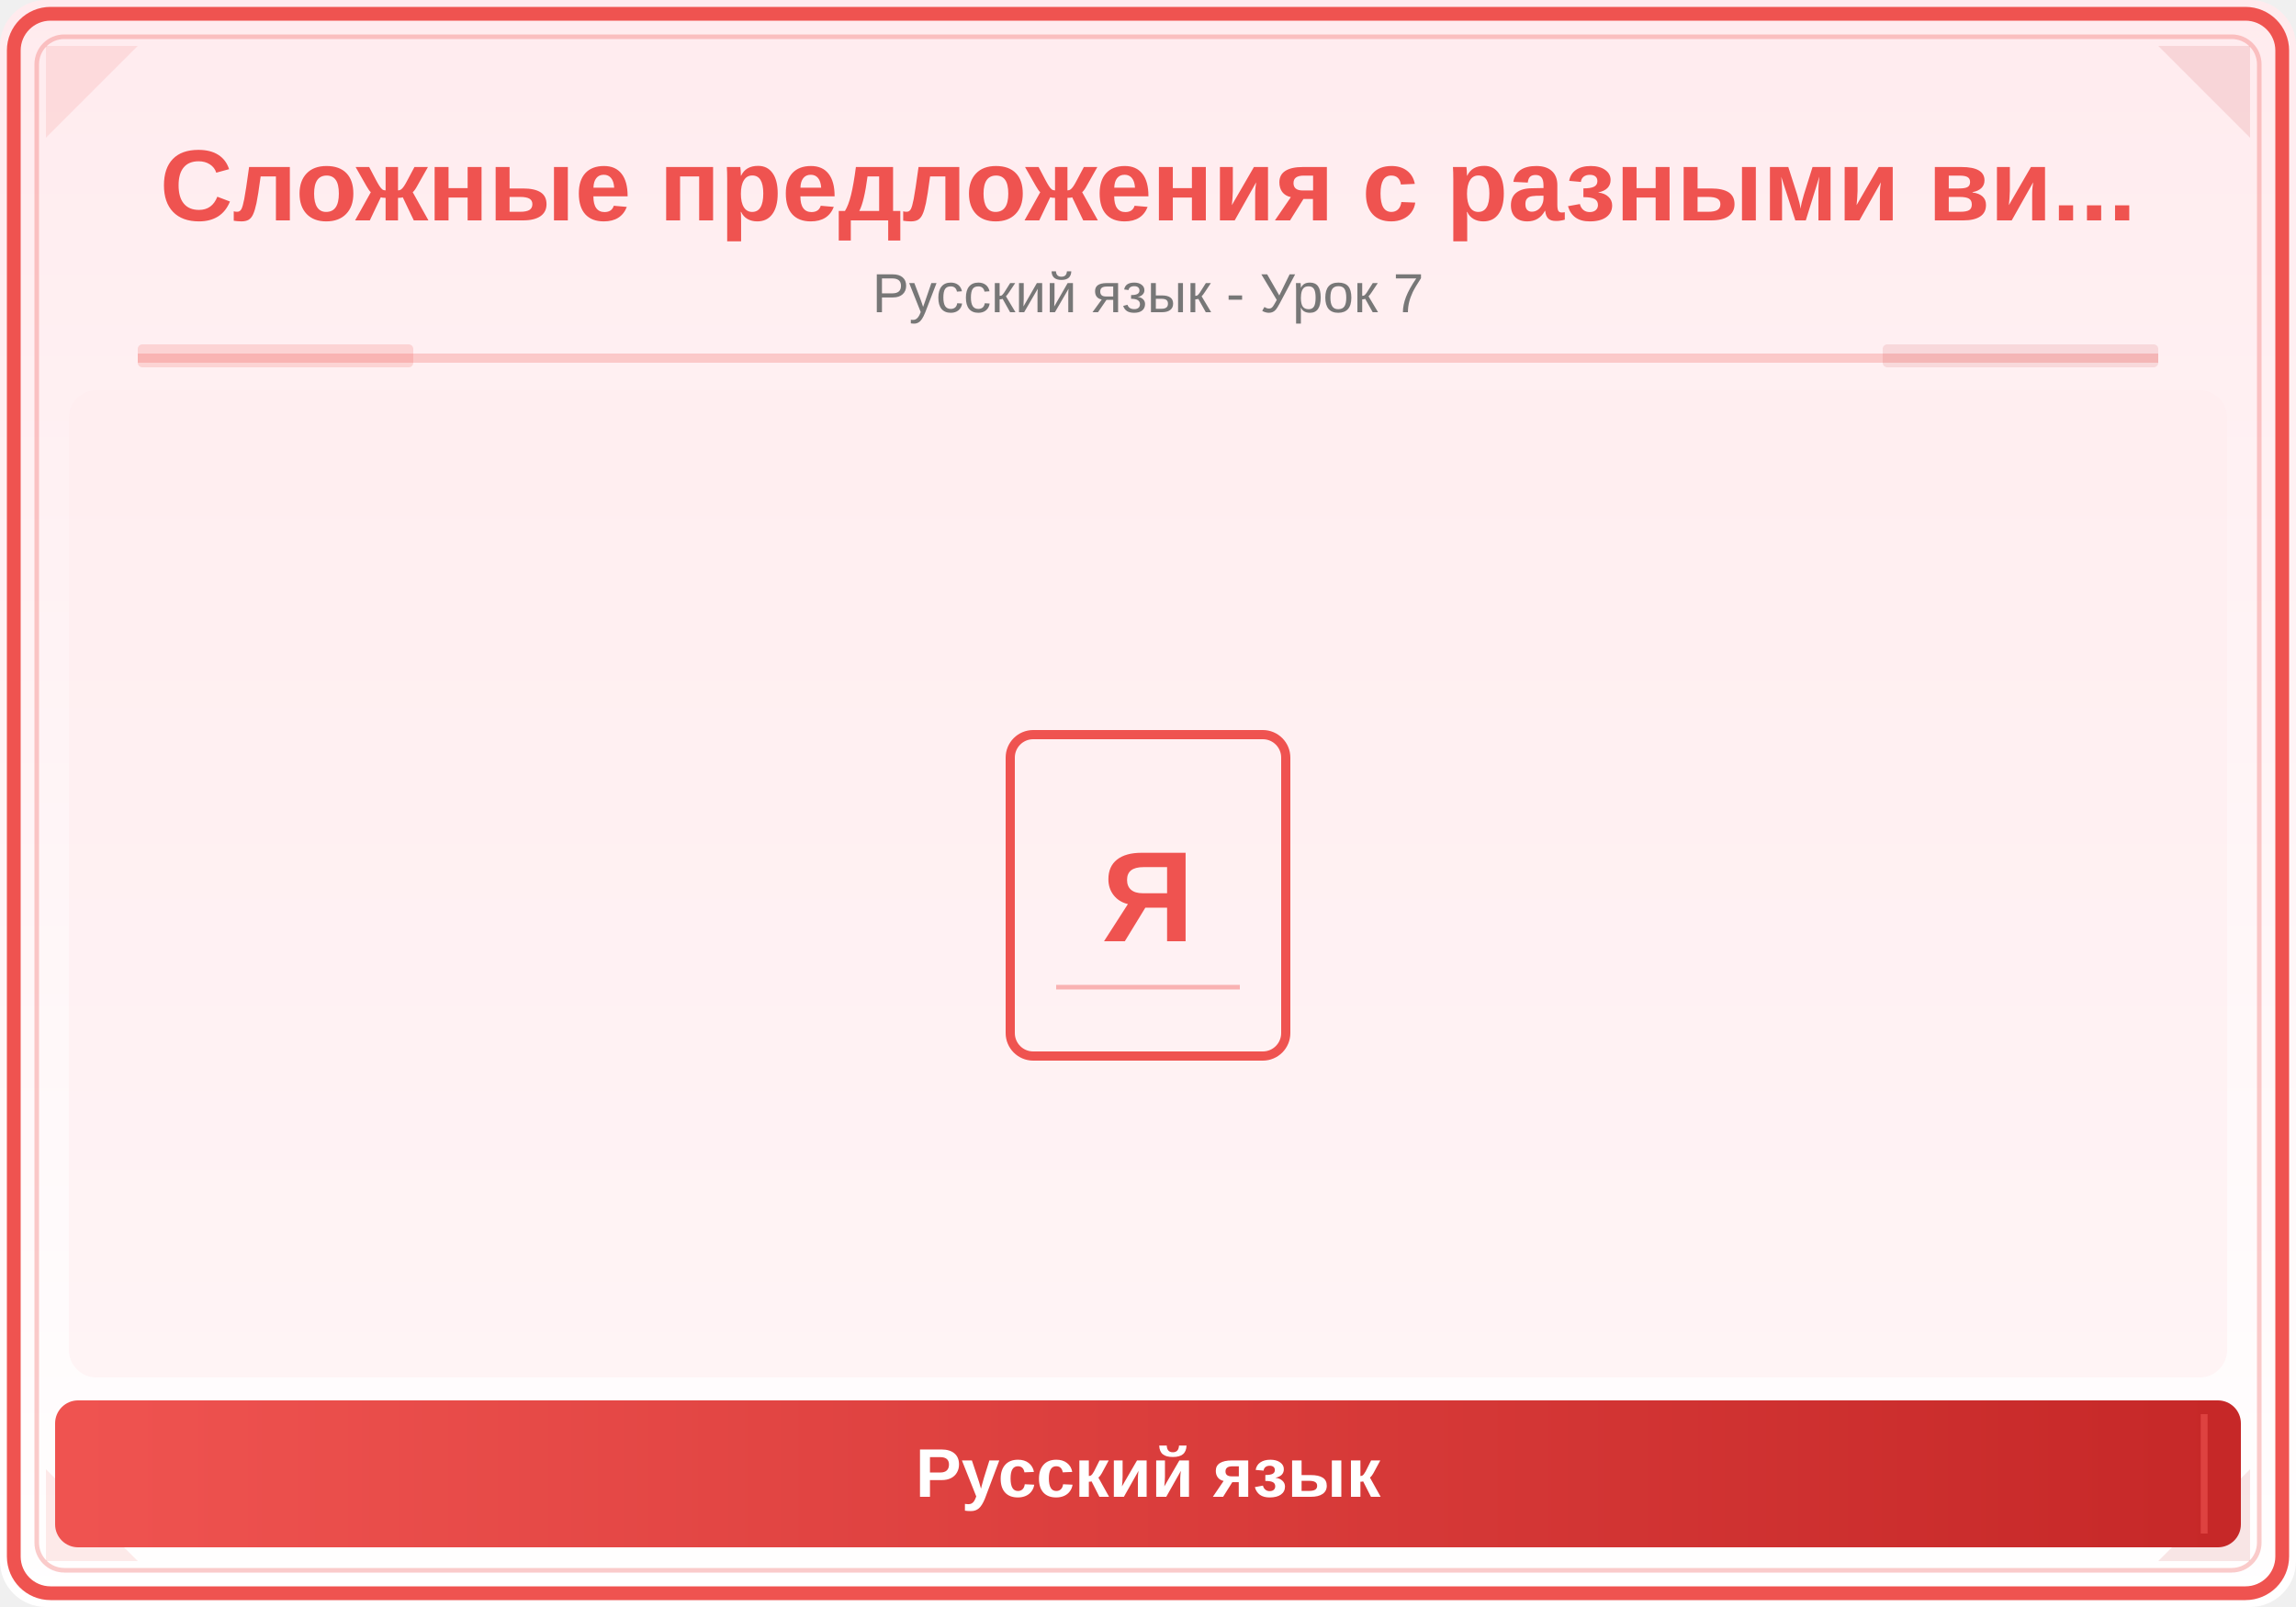
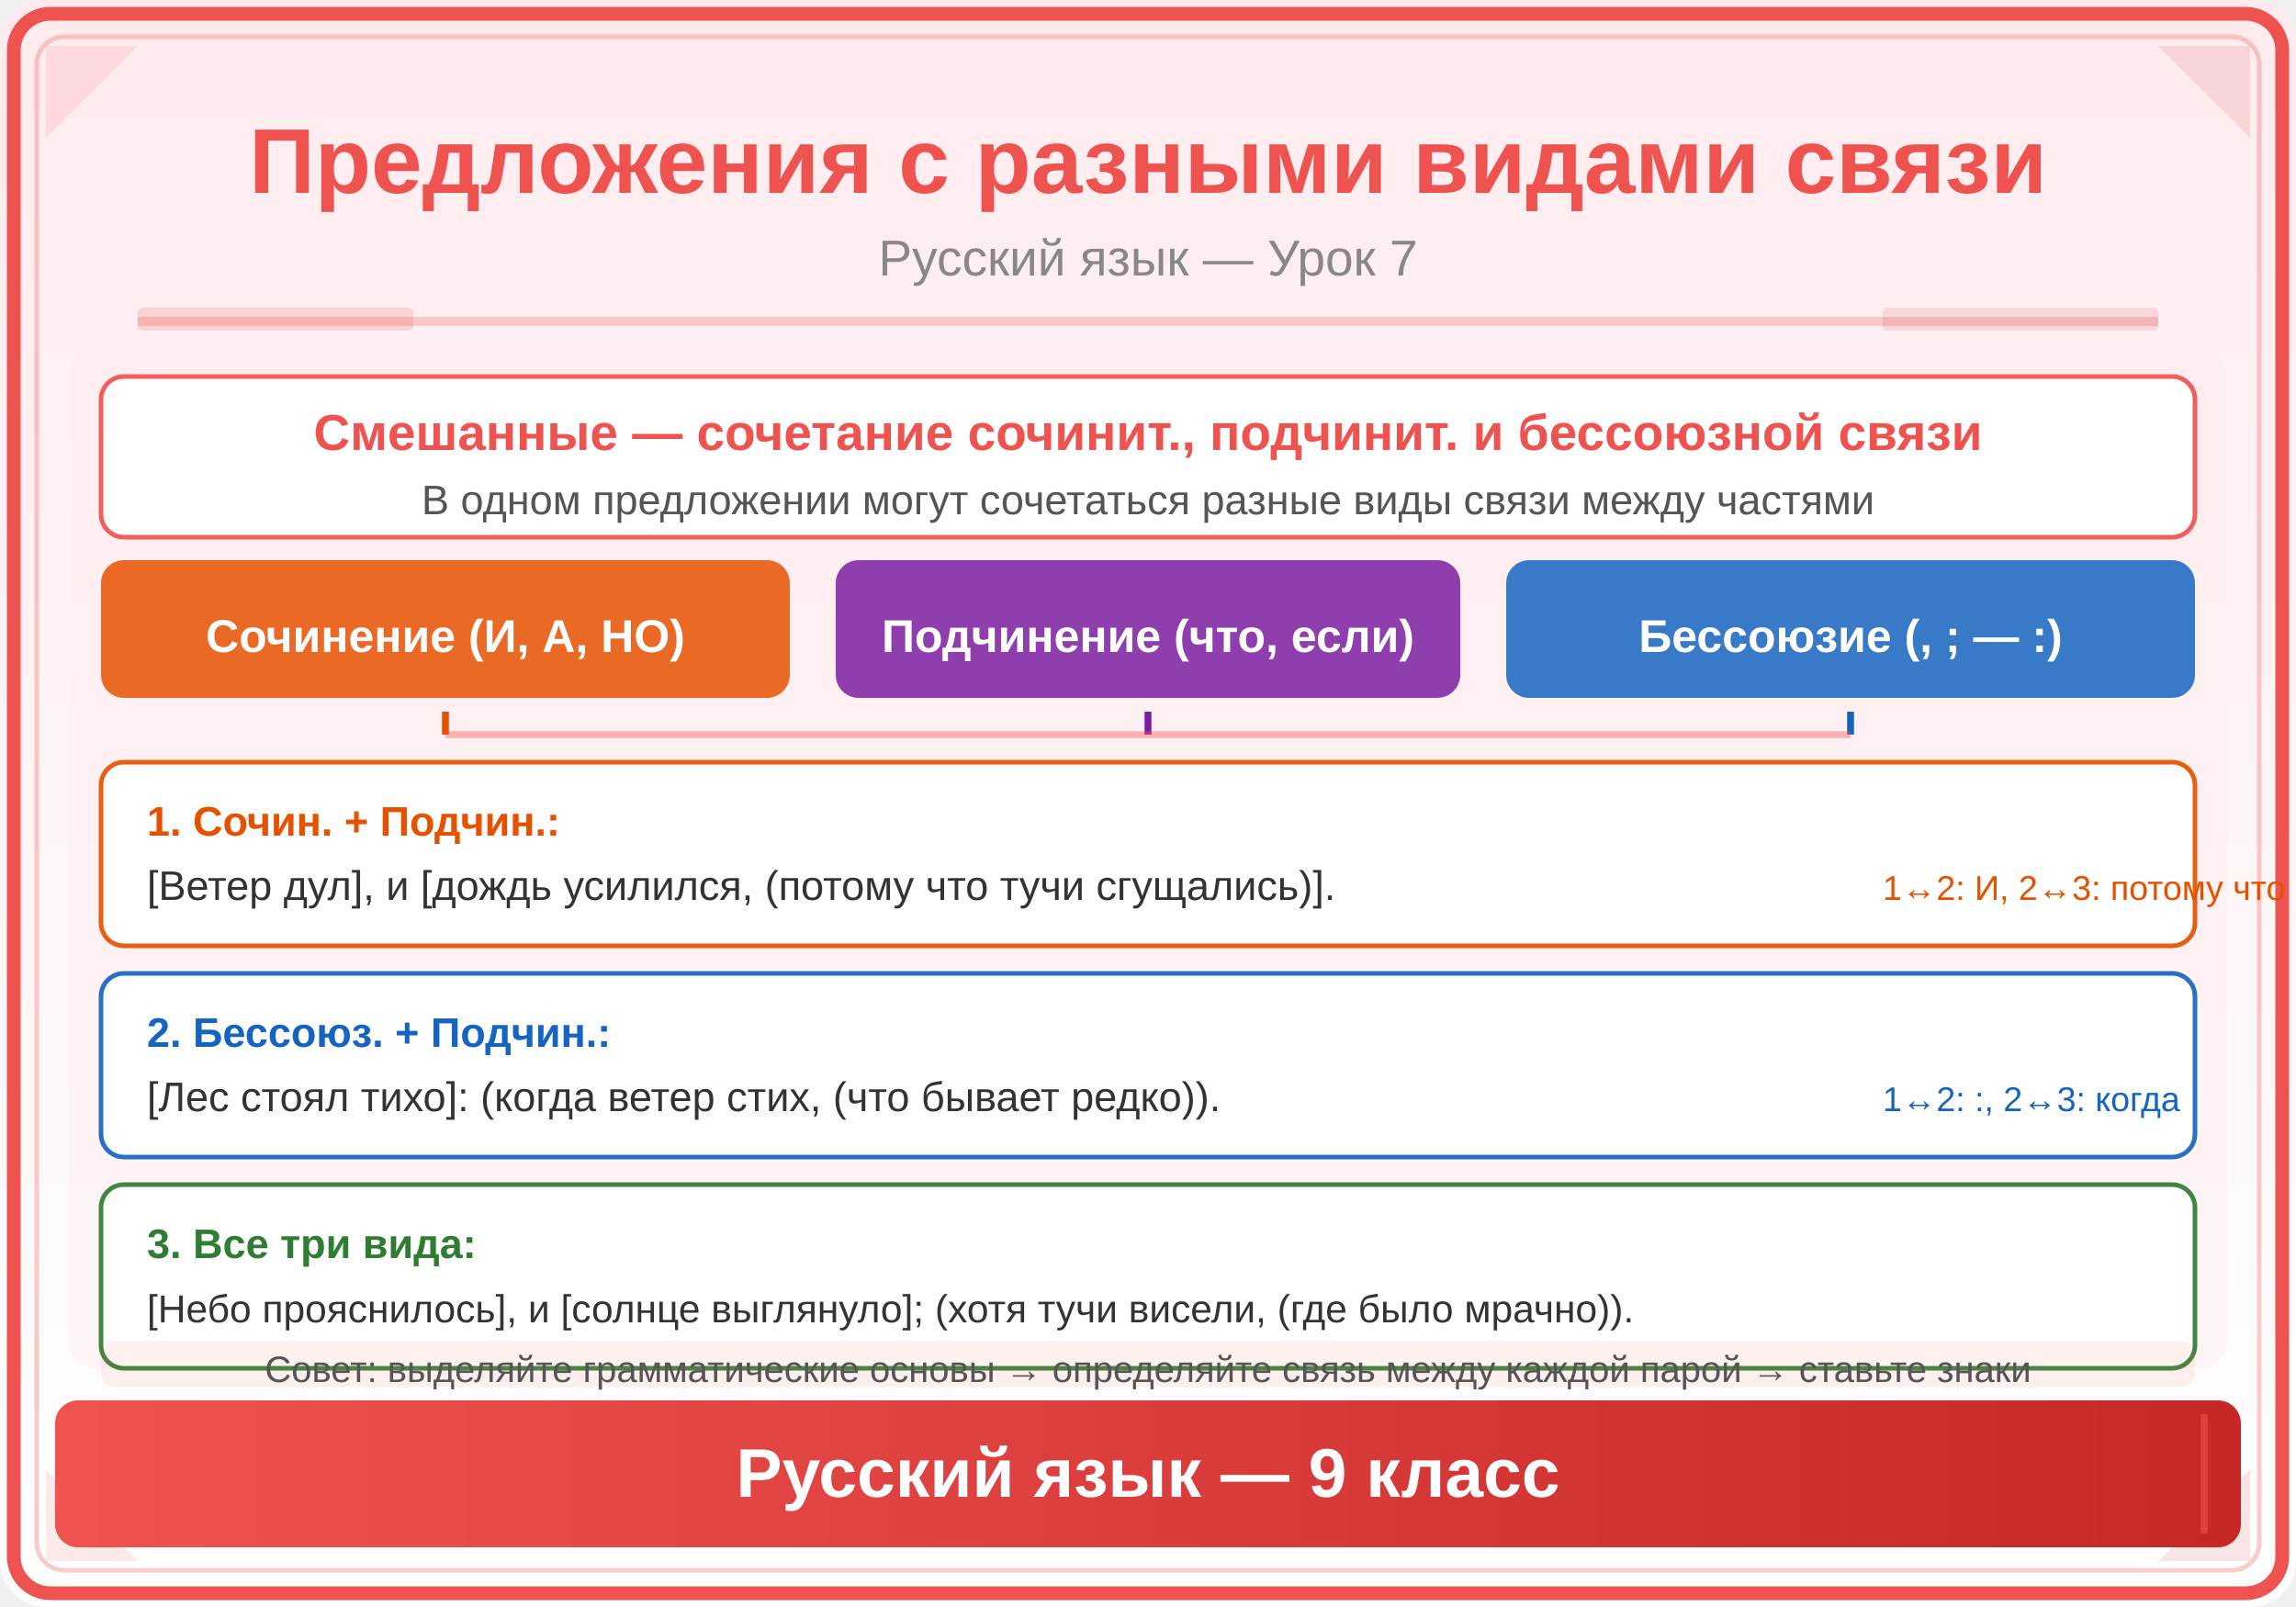
<svg xmlns="http://www.w3.org/2000/svg" viewBox="0 0 500 350">
  <defs>
    <linearGradient id="bg" x1="0" y1="0" x2="0" y2="1">
      <stop offset="0%" stop-color="#FFEBEE" />
      <stop offset="100%" stop-color="#FFFFFF" />
    </linearGradient>
    <linearGradient id="panel" x1="0" y1="0" x2="1" y2="0">
      <stop offset="0%" stop-color="#EF5350" />
      <stop offset="100%" stop-color="#C62828" />
    </linearGradient>
+     <linearGradient id="accent" x1="0" y1="0" x2="1" y2="1">
+       <stop offset="0%" stop-color="#EF9A9A" />
+       <stop offset="100%" stop-color="#EF5350" />
+     </linearGradient>
  </defs>
  <rect width="500" height="350" fill="url(#bg)" rx="10" />
  <rect x="3" y="3" width="494" height="344" rx="8" fill="none" stroke="#EF5350" stroke-width="3" />
  <rect x="8" y="8" width="484" height="334" rx="6" fill="none" stroke="#EF5350" stroke-width="1" opacity="0.3" />
  <polygon points="10,10 30,10 10,30" fill="#EF5350" opacity="0.12" />
  <polygon points="490,10 470,10 490,30" fill="#C62828" opacity="0.12" />
  <polygon points="10,340 30,340 10,320" fill="#EF5350" opacity="0.12" />
  <polygon points="490,340 470,340 490,320" fill="#C62828" opacity="0.12" />
-   <text x="250" y="48" font-family="Arial,sans-serif" font-size="22" font-weight="bold" fill="#EF5350" text-anchor="middle">Сложные предложения с разными ви...</text>
-   <text x="250" y="68" font-family="Arial,sans-serif" font-size="12" fill="#777" text-anchor="middle">Русский язык - Урок 7</text>
-   <line x1="30" y1="78" x2="470" y2="78" stroke="#EF5350" stroke-width="2" opacity="0.25" />
-   <rect x="30" y="75" width="60" height="5" fill="#EF5350" opacity="0.18" rx="1" />
-   <rect x="410" y="75" width="60" height="5" fill="#C62828" opacity="0.12" rx="1" />
-   <clipPath id="ill">
-     <rect x="15" y="85" width="470" height="215" rx="6" />
-   </clipPath>
-   <g clip-path="url(#ill)">
-     <rect x="15" y="85" width="470" height="215" fill="#FFEBEE" opacity="0.5" />
-     <rect x="220" y="160" width="60" height="70" rx="5" fill="none" stroke="#EF5350" stroke-width="2" />
-     <text x="250" y="205" font-family="Arial,sans-serif" font-size="28" fill="#EF5350" text-anchor="middle" font-weight="bold">Я</text>
-     <line x1="230" y1="215" x2="270" y2="215" stroke="#EF5350" stroke-width="1" opacity="0.4" />
-   </g>
+   <text x="250" y="42" font-family="Arial,sans-serif" font-size="20" font-weight="bold" fill="#EF5350" text-anchor="middle">Предложения с разными видами связи</text>
+   <text x="250" y="60" font-family="Arial,sans-serif" font-size="11" fill="#888" text-anchor="middle">Русский язык — Урок 7</text>
+   <line x1="30" y1="70" x2="470" y2="70" stroke="#EF5350" stroke-width="2" opacity="0.25" />
+   <rect x="30" y="67" width="60" height="5" fill="#EF5350" opacity="0.18" rx="1" />
+   <rect x="410" y="67" width="60" height="5" fill="#C62828" opacity="0.12" rx="1" />
+   <rect x="15" y="76" width="470" height="222" rx="6" fill="#FFEBEE" opacity="0.4" />
+   <rect x="22" y="82" width="456" height="35" rx="5" fill="white" opacity="0.92" stroke="#EF5350" stroke-width="1" />
+   <text x="250" y="98" font-family="Arial,sans-serif" font-size="11" font-weight="bold" fill="#EF5350" text-anchor="middle">Смешанные — сочетание сочинит., подчинит. и бессоюзной связи</text>
+   <text x="250" y="112" font-family="Arial,sans-serif" font-size="9" fill="#555" text-anchor="middle">В одном предложении могут сочетаться разные виды связи между частями</text>
+   <rect x="22" y="122" width="150" height="30" rx="5" fill="#E65100" opacity="0.85" />
+   <text x="97" y="142" font-family="Arial,sans-serif" font-size="10" font-weight="bold" fill="white" text-anchor="middle">Сочинение (И, А, НО)</text>
+   <rect x="182" y="122" width="136" height="30" rx="5" fill="#7B1FA2" opacity="0.85" />
+   <text x="250" y="142" font-family="Arial,sans-serif" font-size="10" font-weight="bold" fill="white" text-anchor="middle">Подчинение (что, если)</text>
+   <rect x="328" y="122" width="150" height="30" rx="5" fill="#1565C0" opacity="0.85" />
+   <text x="403" y="142" font-family="Arial,sans-serif" font-size="10" font-weight="bold" fill="white" text-anchor="middle">Бессоюзие (, ; — :)</text>
+   <line x1="97" y1="155" x2="97" y2="160" stroke="#E65100" stroke-width="1.5" />
+   <line x1="250" y1="155" x2="250" y2="160" stroke="#7B1FA2" stroke-width="1.5" />
+   <line x1="403" y1="155" x2="403" y2="160" stroke="#1565C0" stroke-width="1.5" />
+   <line x1="97" y1="160" x2="403" y2="160" stroke="#EF5350" stroke-width="1.5" opacity="0.4" />
+   <rect x="22" y="166" width="456" height="40" rx="5" fill="white" opacity="0.92" stroke="#E65100" stroke-width="1" />
+   <text x="32" y="182" font-family="Arial,sans-serif" font-size="9" font-weight="bold" fill="#E65100">1. Сочин. + Подчин.:</text>
+   <text x="32" y="196" font-family="Arial,sans-serif" font-size="9" fill="#333">[Ветер дул], и [дождь усилился, (потому что тучи сгущались)].</text>
+   <text x="410" y="196" font-family="Arial,sans-serif" font-size="7.5" fill="#E65100">1↔2: И, 2↔3: потому что</text>
+   <rect x="22" y="212" width="456" height="40" rx="5" fill="white" opacity="0.92" stroke="#1565C0" stroke-width="1" />
+   <text x="32" y="228" font-family="Arial,sans-serif" font-size="9" font-weight="bold" fill="#1565C0">2. Бессоюз. + Подчин.:</text>
+   <text x="32" y="242" font-family="Arial,sans-serif" font-size="9" fill="#333">[Лес стоял тихо]: (когда ветер стих, (что бывает редко)).</text>
+   <text x="410" y="242" font-family="Arial,sans-serif" font-size="7.5" fill="#1565C0">1↔2: :, 2↔3: когда</text>
+   <rect x="22" y="258" width="456" height="40" rx="5" fill="white" opacity="0.92" stroke="#2E7D32" stroke-width="1" />
+   <text x="32" y="274" font-family="Arial,sans-serif" font-size="9" font-weight="bold" fill="#2E7D32">3. Все три вида:</text>
+   <text x="32" y="288" font-family="Arial,sans-serif" font-size="8.5" fill="#333">[Небо прояснилось], и [солнце выглянуло]; (хотя тучи висели, (где было мрачно)).</text>
+   <rect x="22" y="292" width="456" height="10" rx="3" fill="#EF5350" opacity="0.08" />
+   <text x="250" y="301" font-family="Arial,sans-serif" font-size="8" fill="#555" text-anchor="middle">Совет: выделяйте грамматические основы → определяйте связь между каждой парой → ставьте знаки</text>
  <rect x="12" y="305" width="476" height="32" rx="5" fill="url(#panel)" />
  <line x1="20" y1="308" x2="20" y2="334" stroke="#EF5350" stroke-width="1.5" opacity="0.6" />
  <line x1="480" y1="308" x2="480" y2="334" stroke="#EF5350" stroke-width="1.5" opacity="0.6" />
-   <text x="250" y="326" font-family="Arial,sans-serif" font-size="15" text-anchor="middle" fill="white" font-weight="bold">Русский язык</text>
+   <text x="250" y="326" font-family="Arial,sans-serif" font-size="15" text-anchor="middle" fill="white" font-weight="bold">Русский язык — 9 класс</text>
</svg>
